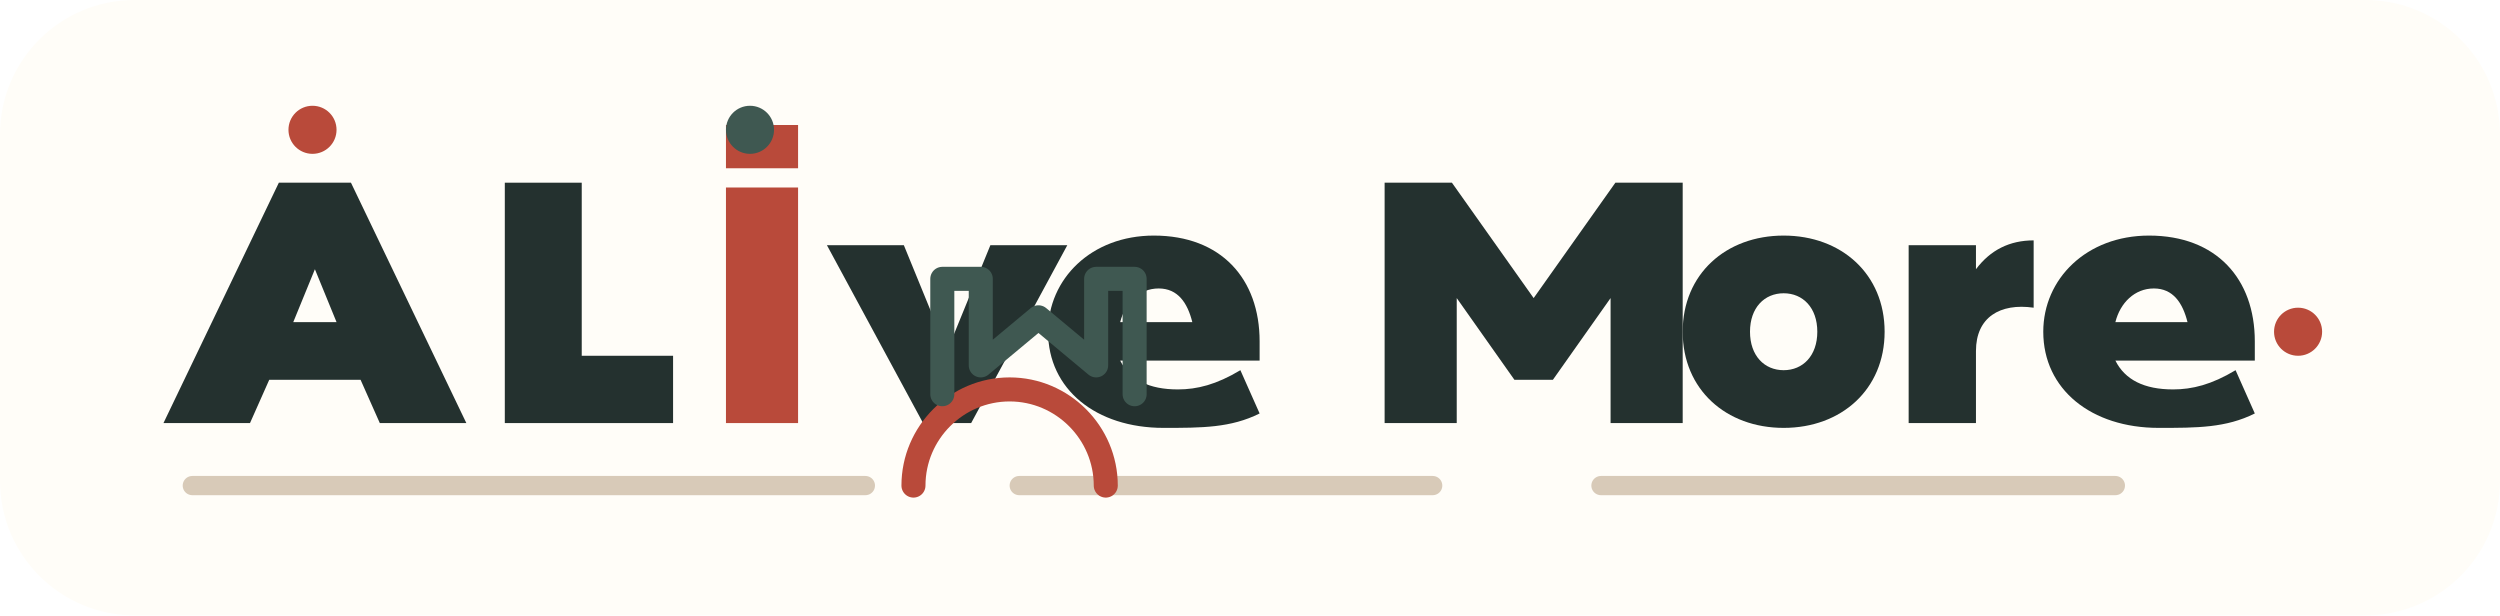
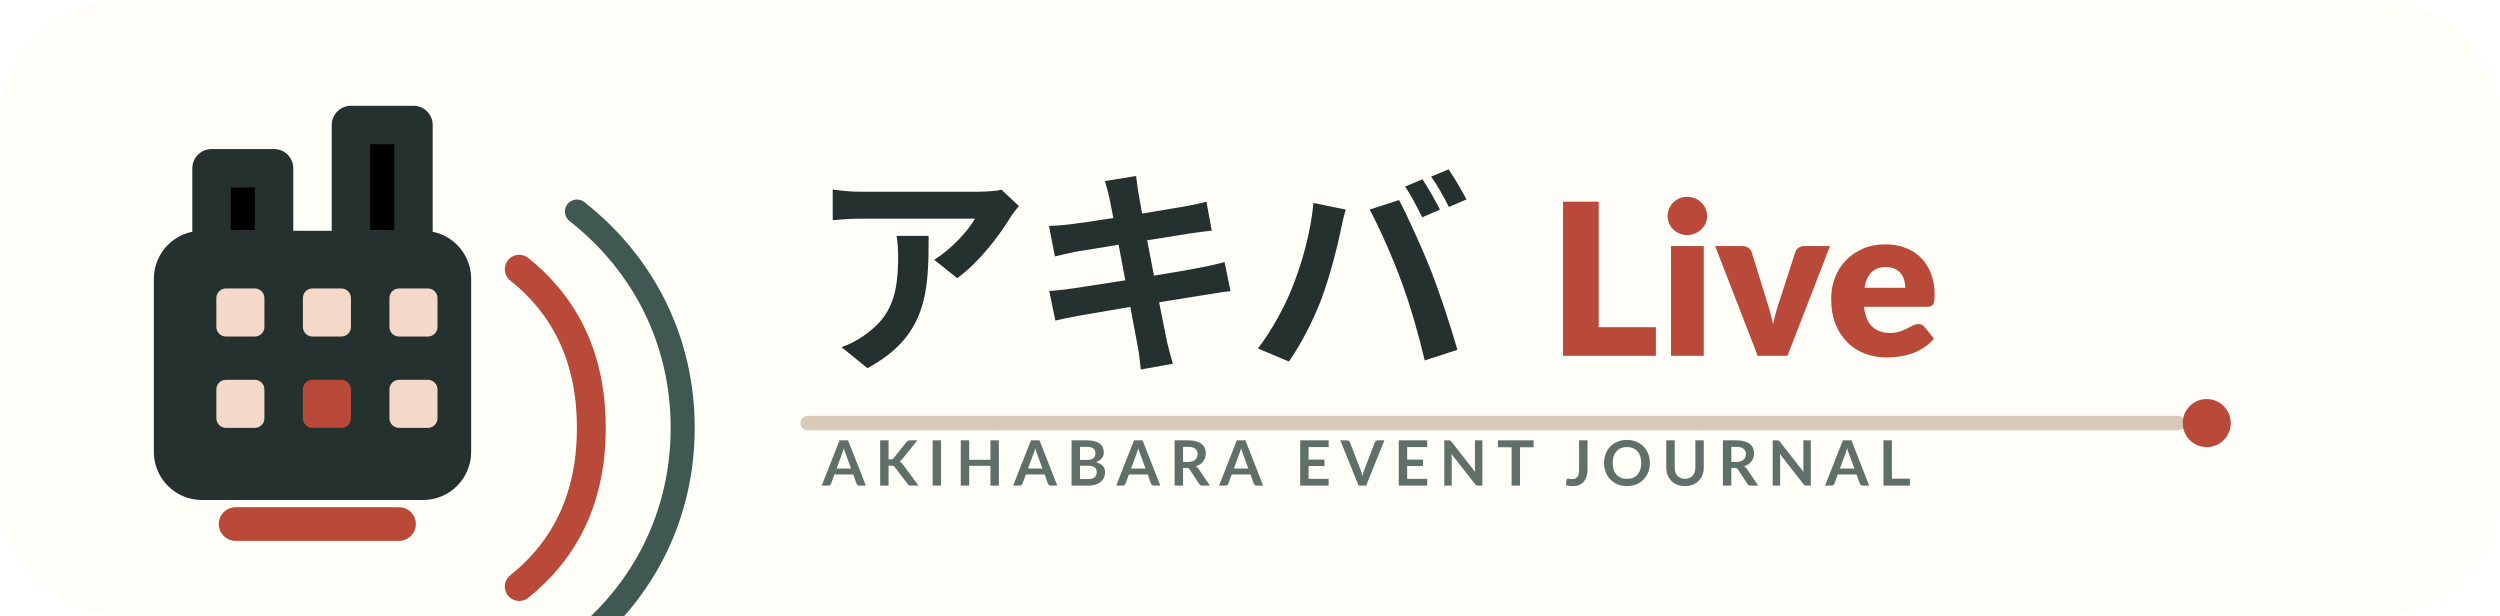
<svg xmlns="http://www.w3.org/2000/svg" viewBox="0 0 520 128" role="img" aria-labelledby="title desc">
-   <rect width="520" height="128" rx="28" fill="#fffdf8" />
-   <path d="M34 88 58 38h15l24 50H79l-4-9H56l-4 9H34Zm27-21h9l-4.5-11-4.5 11Z" fill="#24312f" />
-   <path d="M105 38h16v36h19v14h-35V38Z" fill="#24312f" />
-   <path d="M151 39h15v49h-15V39Zm0-13h15v9h-15v-9Z" fill="#b94a3a" />
-   <path d="M172 51h16l9 22 9-22h16l-20 37h-10l-20-37Z" fill="#24312f" />
-   <path d="M242 89c-14 0-24-8-24-20 0-11 9-20 22-20 14 0 22 9 22 22v4h-29c2 4 6 6 12 6 4 0 8-1 13-4l4 9c-6 3-12 3-20 3Zm-9-22h15c-1-4-3-7-7-7s-7 3-8 7Z" fill="#24312f" />
-   <path d="M288 88V38h14l17 24 17-24h14v50h-15V62l-12 17h-8l-12-17v26h-15Z" fill="#24312f" />
-   <path d="M371 89c-12 0-21-8-21-20s9-20 21-20 21 8 21 20-9 20-21 20Zm0-12c4 0 7-3 7-8s-3-8-7-8-7 3-7 8 3 8 7 8Z" fill="#24312f" />
-   <path d="M397 88V51h14v5c3-4 7-6 12-6v14c-7-1-12 2-12 9v15h-14Z" fill="#24312f" />
-   <path d="M449 89c-14 0-24-8-24-20 0-11 9-20 22-20 14 0 22 9 22 22v4h-29c2 4 6 6 12 6 4 0 8-1 13-4l4 9c-6 3-12 3-20 3Zm-9-22h15c-1-4-3-7-7-7s-7 3-8 7Z" fill="#24312f" />
-   <path d="M40 101h140M212 101h86M333 101h107" stroke="#d8cab8" stroke-width="4" stroke-linecap="round" />
-   <path d="M190 101c0-11 9-20 20-20s20 9 20 20" stroke="#b94a3a" stroke-width="5" stroke-linecap="round" fill="none" />
-   <path d="M196 82V58h8v18l12-10 12 10V58h8v24" stroke="#3f5851" stroke-width="5" stroke-linecap="round" stroke-linejoin="round" fill="none" />
-   <circle cx="65" cy="27" r="5" fill="#b94a3a" />
-   <circle cx="156" cy="27" r="5" fill="#3f5851" />
-   <circle cx="478" cy="69" r="5" fill="#b94a3a" />
+   <rect width="520" height="128" rx="26" fill="#fffdf8" />
+   <g transform="translate(32 26)">
+     <rect x="0" y="22" width="66" height="56" rx="10" fill="#24312f" />
+     <path d="M12 22V9h13v13M41 22V0h13v22" stroke="#24312f" stroke-width="8" stroke-linecap="round" stroke-linejoin="round" />
+     <rect x="13" y="34" width="10" height="10" rx="2" fill="#f4d9c9" />
+     <rect x="31" y="34" width="10" height="10" rx="2" fill="#f4d9c9" />
+     <rect x="49" y="34" width="10" height="10" rx="2" fill="#f4d9c9" />
+     <rect x="13" y="53" width="10" height="10" rx="2" fill="#f4d9c9" />
+     <rect x="31" y="53" width="10" height="10" rx="2" fill="#b94a3a" />
+     <rect x="49" y="53" width="10" height="10" rx="2" fill="#f4d9c9" />
+     <path d="M17 83h34" stroke="#b94a3a" stroke-width="7" stroke-linecap="round" />
+     <path d="M76 30c10 8 15 19 15 33s-5 25-15 33" stroke="#b94a3a" stroke-width="6" stroke-linecap="round" fill="none" />
+     <path d="M88 18c14 11 22 27 22 45s-8 34-22 45" stroke="#3f5851" stroke-width="5" stroke-linecap="round" fill="none" />
+   </g>
+   <text x="168" y="74" fill="#24312f" font-family="Hiragino Sans, Yu Gothic, Meiryo, sans-serif" font-size="46" font-weight="800" letter-spacing="0">アキバ</text>
+   <text x="322" y="74" fill="#b94a3a" font-family="Lato, Arial, sans-serif" font-size="44" font-weight="900" letter-spacing="0">Live</text>
+   <text x="171" y="101" fill="#5f6f69" font-family="Lato, Arial, sans-serif" font-size="13" font-weight="700" letter-spacing="2">AKIHABARA EVENT JOURNAL</text>
+   <path d="M168 88h285" stroke="#d8cab8" stroke-width="3" stroke-linecap="round" />
+   <circle cx="459" cy="88" r="5" fill="#b94a3a" />
</svg>
